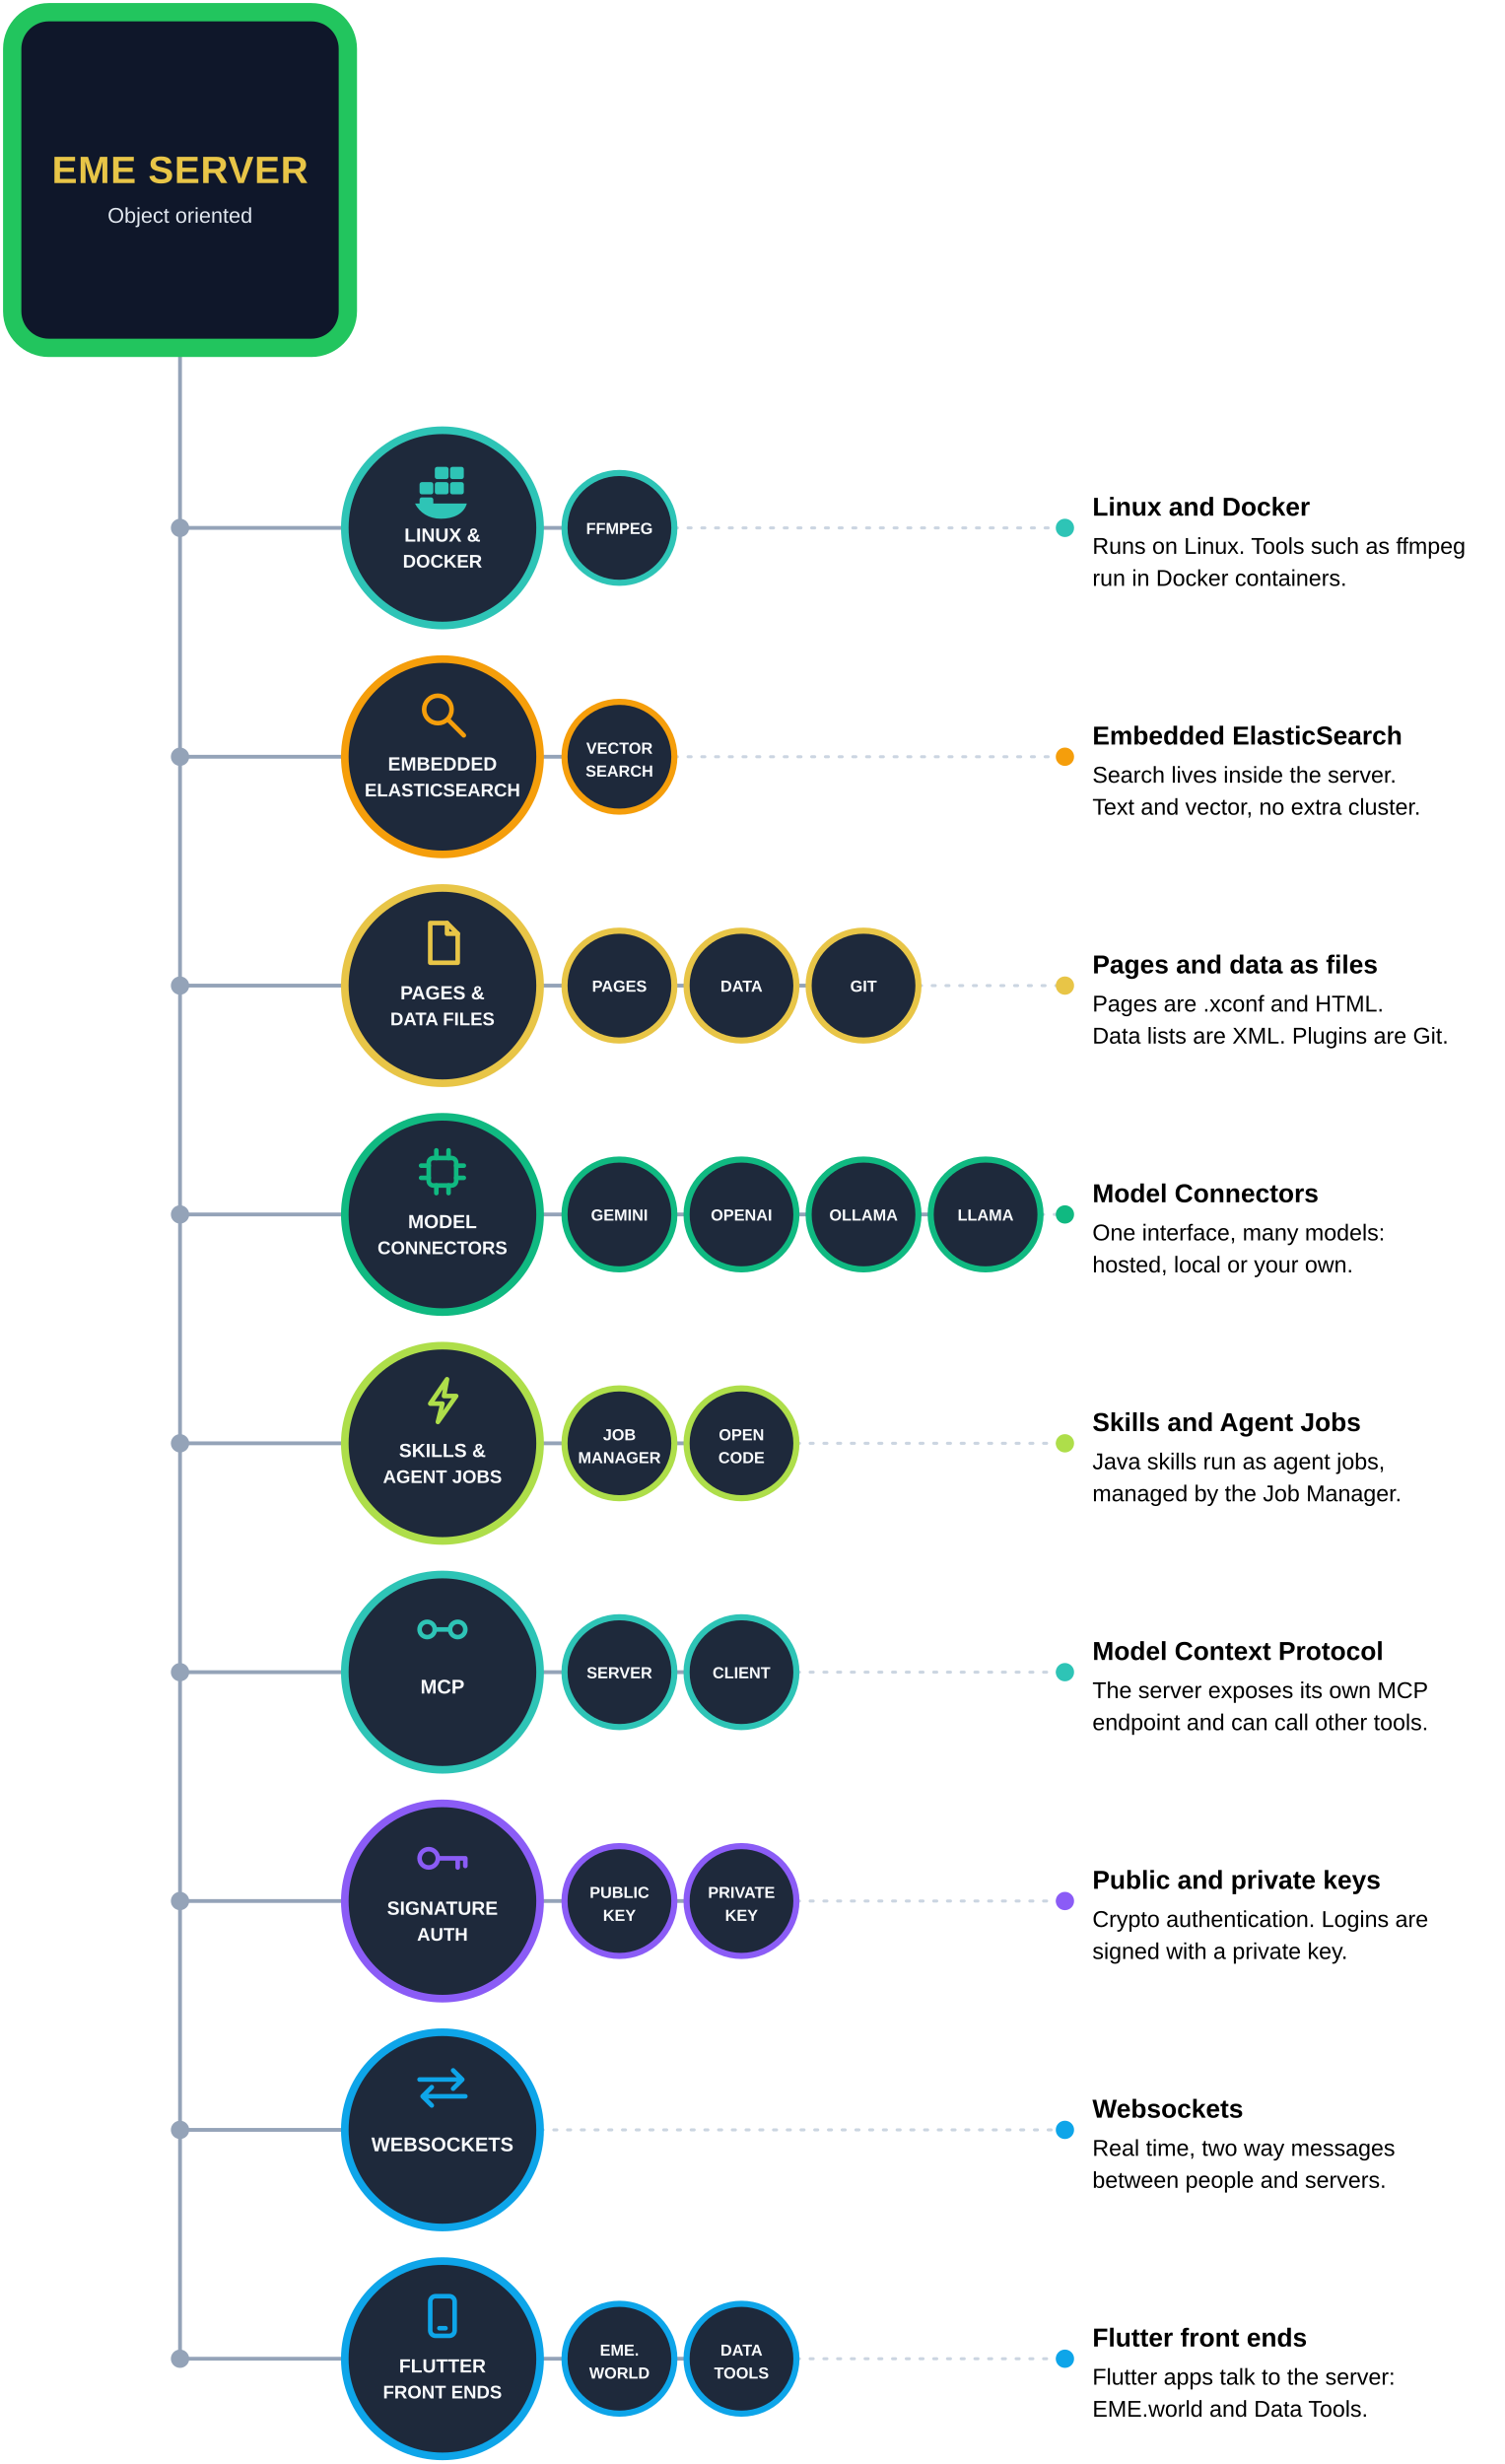
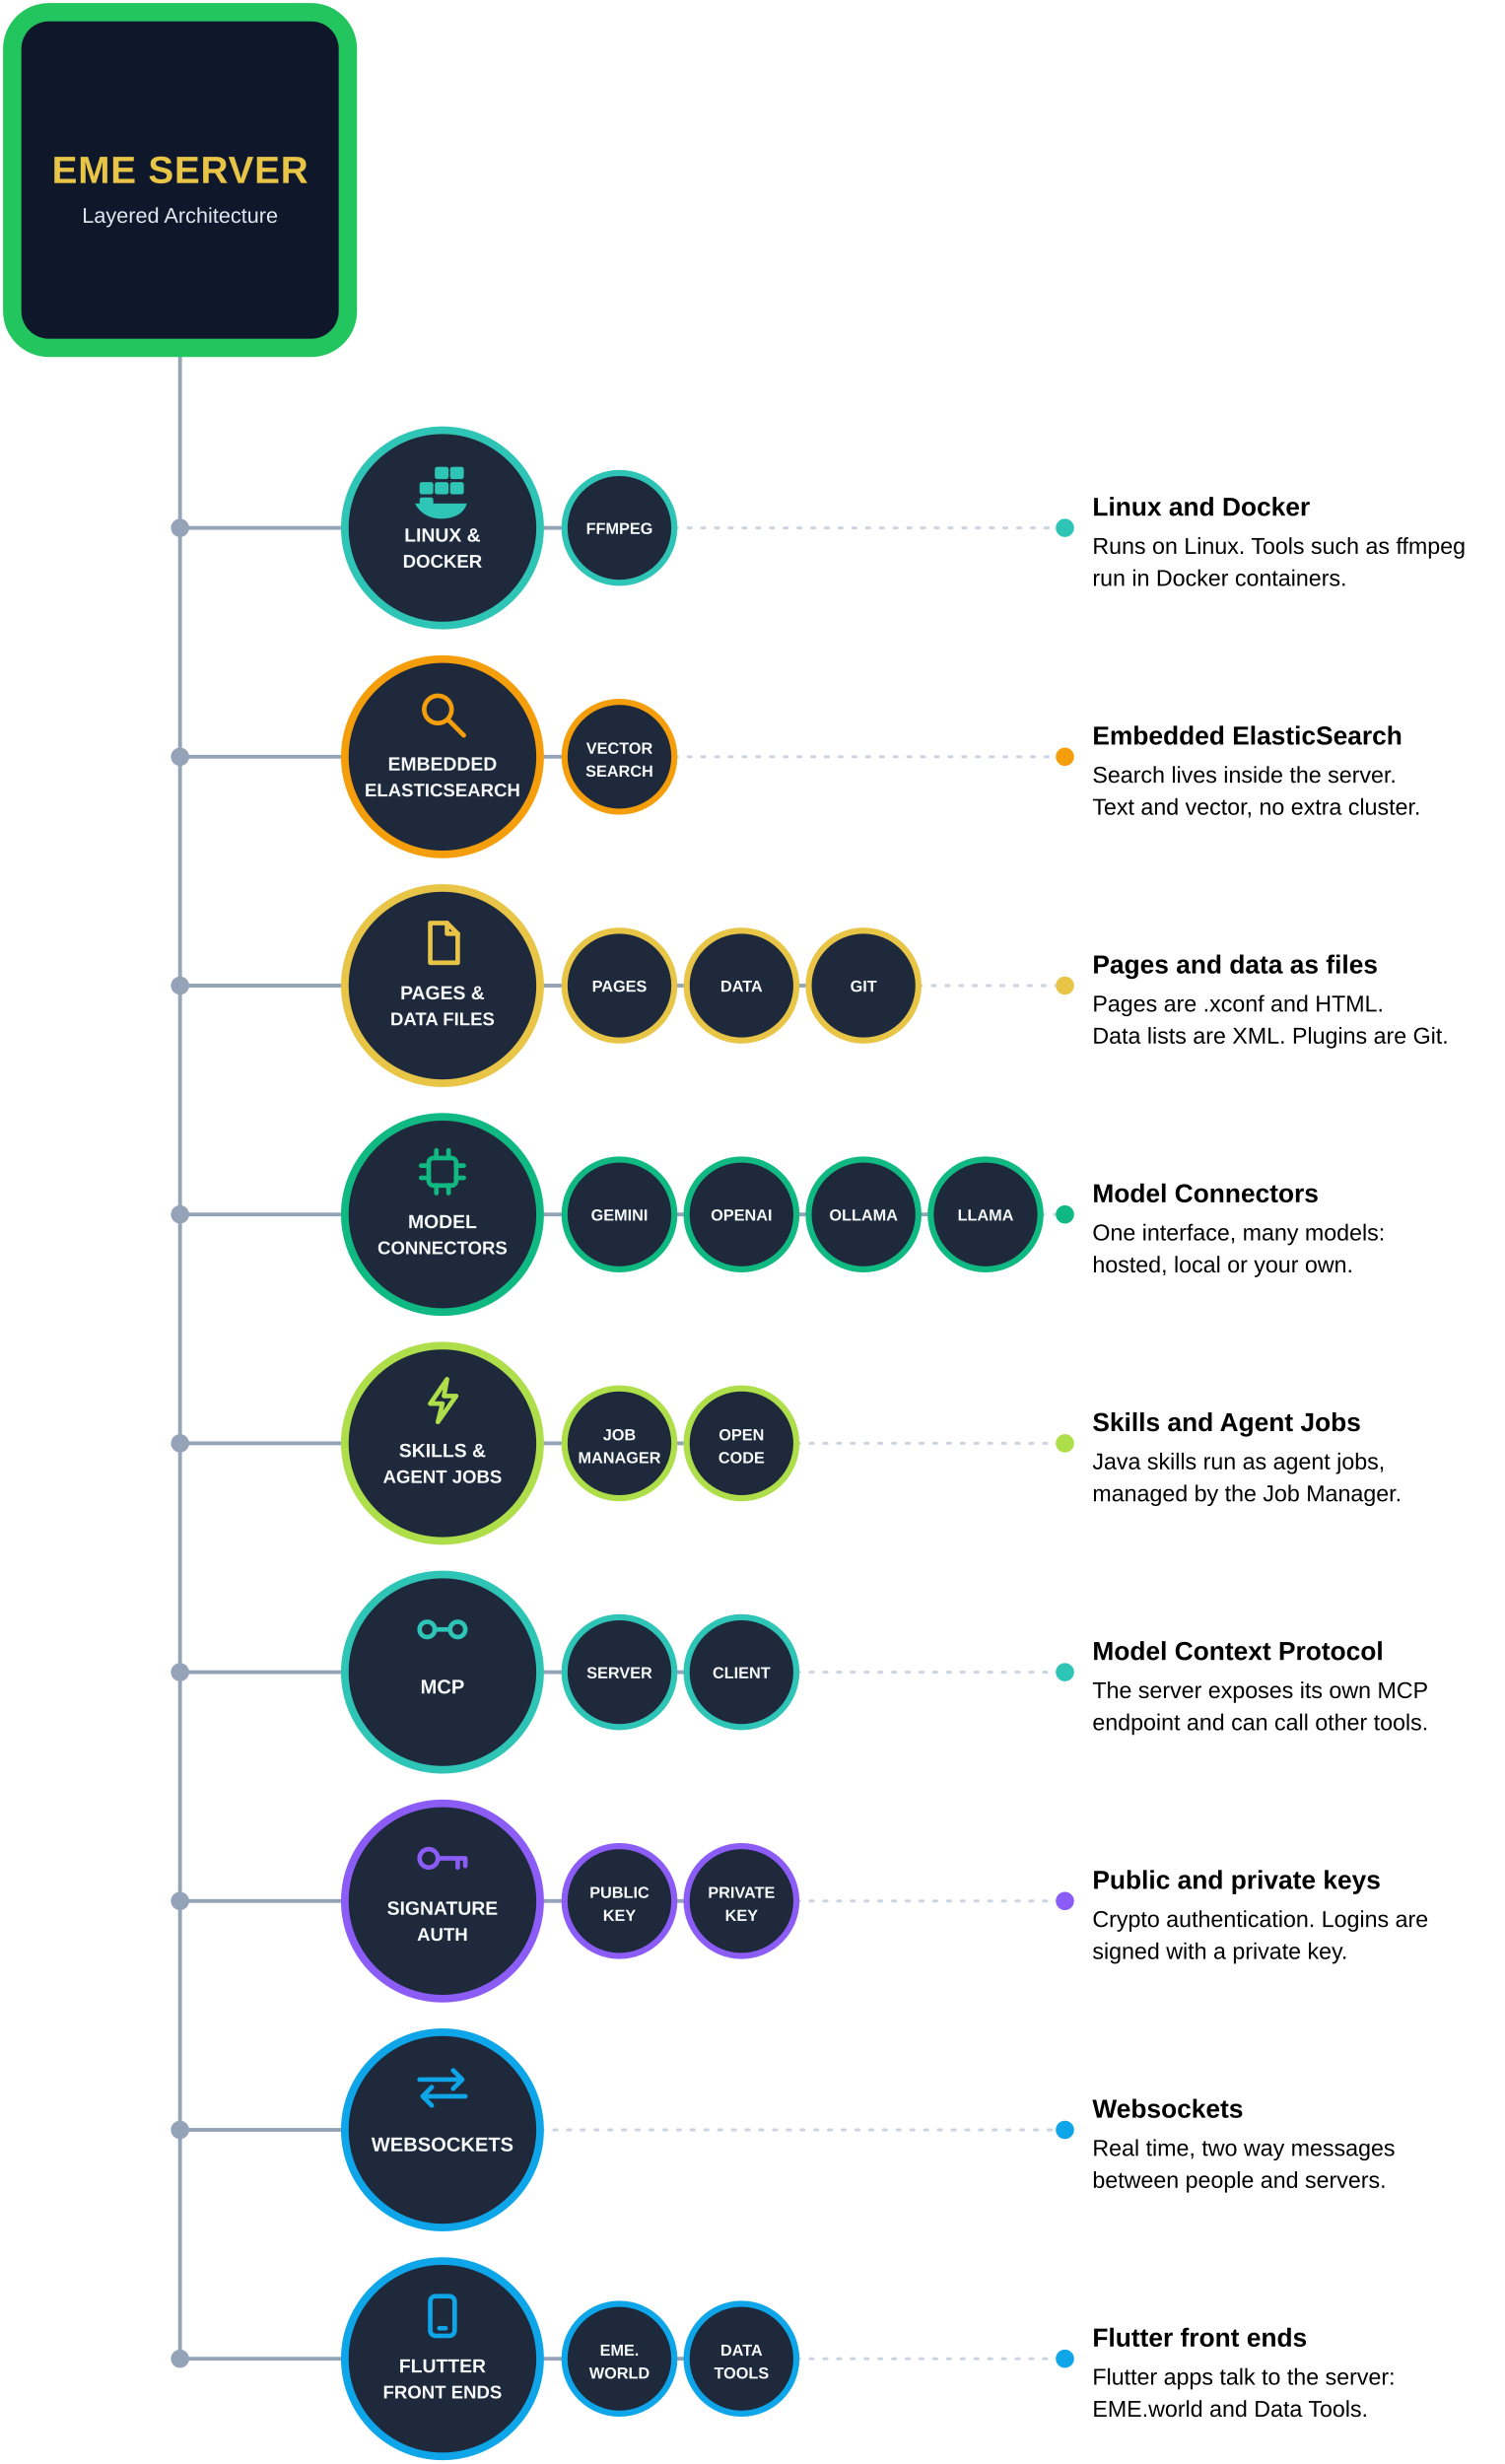
<svg xmlns="http://www.w3.org/2000/svg" viewBox="0 0 986 1615" width="100%" role="img" aria-labelledby="t d" font-family="Arial, Helvetica, sans-serif">
  <style>
  .h { font-weight: 700; }
  .m { font-weight: 400; }
  .b { font-weight: 400; }
</style>
  <line x1="118.0" y1="228" x2="118.0" y2="1546" stroke="#94a3b8" stroke-width="2.5" />
  <path d="M118.0 346H226" fill="none" stroke="#94a3b8" stroke-width="2.5" />
  <circle cx="118.0" cy="346" r="6" fill="#94a3b8" />
  <line x1="354" y1="346" x2="406" y2="346" stroke="#94a3b8" stroke-width="2.5" />
  <line x1="442" y1="346" x2="698" y2="346" stroke="#cbd5e1" stroke-width="2" stroke-dasharray="2 7" stroke-linecap="round" />
  <path d="M118.0 496H226" fill="none" stroke="#94a3b8" stroke-width="2.5" />
  <circle cx="118.0" cy="496" r="6" fill="#94a3b8" />
  <line x1="354" y1="496" x2="406" y2="496" stroke="#94a3b8" stroke-width="2.5" />
  <line x1="442" y1="496" x2="698" y2="496" stroke="#cbd5e1" stroke-width="2" stroke-dasharray="2 7" stroke-linecap="round" />
  <path d="M118.0 646H226" fill="none" stroke="#94a3b8" stroke-width="2.5" />
  <circle cx="118.0" cy="646" r="6" fill="#94a3b8" />
  <line x1="354" y1="646" x2="566" y2="646" stroke="#94a3b8" stroke-width="2.5" />
  <line x1="602" y1="646" x2="698" y2="646" stroke="#cbd5e1" stroke-width="2" stroke-dasharray="2 7" stroke-linecap="round" />
  <path d="M118.0 796H226" fill="none" stroke="#94a3b8" stroke-width="2.5" />
  <circle cx="118.0" cy="796" r="6" fill="#94a3b8" />
  <line x1="354" y1="796" x2="646" y2="796" stroke="#94a3b8" stroke-width="2.5" />
  <line x1="682" y1="796" x2="698" y2="796" stroke="#cbd5e1" stroke-width="2" stroke-dasharray="2 7" stroke-linecap="round" />
  <path d="M118.0 946H226" fill="none" stroke="#94a3b8" stroke-width="2.5" />
  <circle cx="118.0" cy="946" r="6" fill="#94a3b8" />
  <line x1="354" y1="946" x2="486" y2="946" stroke="#94a3b8" stroke-width="2.5" />
  <line x1="522" y1="946" x2="698" y2="946" stroke="#cbd5e1" stroke-width="2" stroke-dasharray="2 7" stroke-linecap="round" />
  <path d="M118.0 1096H226" fill="none" stroke="#94a3b8" stroke-width="2.5" />
  <circle cx="118.0" cy="1096" r="6" fill="#94a3b8" />
  <line x1="354" y1="1096" x2="486" y2="1096" stroke="#94a3b8" stroke-width="2.5" />
  <line x1="522" y1="1096" x2="698" y2="1096" stroke="#cbd5e1" stroke-width="2" stroke-dasharray="2 7" stroke-linecap="round" />
  <path d="M118.0 1246H226" fill="none" stroke="#94a3b8" stroke-width="2.5" />
  <circle cx="118.0" cy="1246" r="6" fill="#94a3b8" />
  <line x1="354" y1="1246" x2="486" y2="1246" stroke="#94a3b8" stroke-width="2.5" />
  <line x1="522" y1="1246" x2="698" y2="1246" stroke="#cbd5e1" stroke-width="2" stroke-dasharray="2 7" stroke-linecap="round" />
  <path d="M118.0 1396H226" fill="none" stroke="#94a3b8" stroke-width="2.5" />
  <circle cx="118.0" cy="1396" r="6" fill="#94a3b8" />
  <line x1="354" y1="1396" x2="698" y2="1396" stroke="#cbd5e1" stroke-width="2" stroke-dasharray="2 7" stroke-linecap="round" />
  <path d="M118.0 1546H226" fill="none" stroke="#94a3b8" stroke-width="2.5" />
  <circle cx="118.0" cy="1546" r="6" fill="#94a3b8" />
  <line x1="354" y1="1546" x2="486" y2="1546" stroke="#94a3b8" stroke-width="2.5" />
  <line x1="522" y1="1546" x2="698" y2="1546" stroke="#cbd5e1" stroke-width="2" stroke-dasharray="2 7" stroke-linecap="round" />
  <rect x="8" y="8" width="220" height="220" rx="24" fill="#0f172a" stroke="#22c55e" stroke-width="12" />
  <text x="118.0" y="120.0" text-anchor="middle" class="h" fill="#E8C547" font-size="25" letter-spacing="0.5">EME SERVER</text>
-   <text x="118.0" y="146.0" text-anchor="middle" class="m" fill="#e2e8f0" font-size="14">Object oriented</text>
+   <text x="118.0" y="146.0" text-anchor="middle" class="m" fill="#e2e8f0" font-size="14">Layered Architecture</text>
  <circle cx="290" cy="346" r="64" fill="#1e293b" stroke="#2EC4B6" stroke-width="5" />
  <g transform="translate(290 322)">
    <rect x="-15" y="-6" width="9" height="8" rx="1.5" fill="#2EC4B6" stroke="none" />
    <rect x="-5" y="-6" width="9" height="8" rx="1.5" fill="#2EC4B6" stroke="none" />
    <rect x="5" y="-6" width="9" height="8" rx="1.5" fill="#2EC4B6" stroke="none" />
    <rect x="-5" y="-16" width="9" height="8" rx="1.5" fill="#2EC4B6" stroke="none" />
    <rect x="5" y="-16" width="9" height="8" rx="1.5" fill="#2EC4B6" stroke="none" />
    <rect x="-15" y="4" width="9" height="8" rx="1.5" fill="#2EC4B6" stroke="none" />
    <path d="M-18 8H16c-2 7 -9 10 -17 10c-8 0 -14 -4 -17 -10z" fill="#2EC4B6" stroke="none" />
  </g>
  <text x="290.0" y="355.0" text-anchor="middle" class="h" fill="#f8fafc" font-size="12.5">LINUX &amp;</text>
  <text x="290.0" y="372.0" text-anchor="middle" class="h" fill="#f8fafc" font-size="12">DOCKER</text>
  <circle cx="406" cy="346" r="36" fill="#1e293b" stroke="#2EC4B6" stroke-width="4" />
  <text x="406.0" y="350.0" text-anchor="middle" class="h" fill="#f8fafc" font-size="10.5">FFMPEG</text>
  <circle cx="290" cy="496" r="64" fill="#1e293b" stroke="#f59e0b" stroke-width="5" />
  <g transform="translate(290 468)" fill="none" stroke="#f59e0b" stroke-width="3" stroke-linecap="round" stroke-linejoin="round">
    <circle cx="-3" cy="-3" r="9" />
    <path d="M4 4l10 10" />
  </g>
  <text x="290.0" y="505.0" text-anchor="middle" class="h" fill="#f8fafc" font-size="12.5">EMBEDDED</text>
  <text x="290.0" y="522.0" text-anchor="middle" class="h" fill="#f8fafc" font-size="12">ELASTICSEARCH</text>
  <circle cx="406" cy="496" r="36" fill="#1e293b" stroke="#f59e0b" stroke-width="4" />
  <text x="406.0" y="494.0" text-anchor="middle" class="h" fill="#f8fafc" font-size="10.5">VECTOR</text>
  <text x="406.0" y="509.0" text-anchor="middle" class="h" fill="#f8fafc" font-size="10.5">SEARCH</text>
  <circle cx="290" cy="646" r="64" fill="#1e293b" stroke="#E8C547" stroke-width="5" />
  <g transform="translate(290 618)" fill="none" stroke="#E8C547" stroke-width="3" stroke-linecap="round" stroke-linejoin="round">
    <path d="M-8 -13H3l7 7V13H-8z" />
    <path d="M3 -13v7h7" />
  </g>
  <text x="290.0" y="655.0" text-anchor="middle" class="h" fill="#f8fafc" font-size="12.5">PAGES &amp;</text>
  <text x="290.0" y="672.0" text-anchor="middle" class="h" fill="#f8fafc" font-size="12">DATA FILES</text>
  <circle cx="406" cy="646" r="36" fill="#1e293b" stroke="#E8C547" stroke-width="4" />
  <text x="406.0" y="650.0" text-anchor="middle" class="h" fill="#f8fafc" font-size="10.5">PAGES</text>
  <circle cx="486" cy="646" r="36" fill="#1e293b" stroke="#E8C547" stroke-width="4" />
  <text x="486.0" y="650.0" text-anchor="middle" class="h" fill="#f8fafc" font-size="10.5">DATA</text>
  <circle cx="566" cy="646" r="36" fill="#1e293b" stroke="#E8C547" stroke-width="4" />
  <text x="566.0" y="650.0" text-anchor="middle" class="h" fill="#f8fafc" font-size="10.5">GIT</text>
  <circle cx="290" cy="796" r="64" fill="#1e293b" stroke="#10b981" stroke-width="5" />
  <g transform="translate(290 768)" fill="none" stroke="#10b981" stroke-width="3" stroke-linecap="round" stroke-linejoin="round">
    <rect x="-9" y="-9" width="18" height="18" rx="3" />
    <path d="M-4 -14v5M4 -14v5M-4 9v5M4 9v5M-14 -4h5M-14 4h5M9 -4h5M9 4h5" />
  </g>
  <text x="290.0" y="805.0" text-anchor="middle" class="h" fill="#f8fafc" font-size="12.5">MODEL</text>
  <text x="290.0" y="822.0" text-anchor="middle" class="h" fill="#f8fafc" font-size="12">CONNECTORS</text>
  <circle cx="406" cy="796" r="36" fill="#1e293b" stroke="#10b981" stroke-width="4" />
  <text x="406.0" y="800.0" text-anchor="middle" class="h" fill="#f8fafc" font-size="10.5">GEMINI</text>
  <circle cx="486" cy="796" r="36" fill="#1e293b" stroke="#10b981" stroke-width="4" />
  <text x="486.0" y="800.0" text-anchor="middle" class="h" fill="#f8fafc" font-size="10.5">OPENAI</text>
  <circle cx="566" cy="796" r="36" fill="#1e293b" stroke="#10b981" stroke-width="4" />
  <text x="566.0" y="800.0" text-anchor="middle" class="h" fill="#f8fafc" font-size="10.5">OLLAMA</text>
  <circle cx="646" cy="796" r="36" fill="#1e293b" stroke="#10b981" stroke-width="4" />
  <text x="646.0" y="800.0" text-anchor="middle" class="h" fill="#f8fafc" font-size="10.5">LLAMA</text>
  <circle cx="290" cy="946" r="64" fill="#1e293b" stroke="#AEDE4A" stroke-width="5" />
  <g transform="translate(290 918)" fill="none" stroke="#AEDE4A" stroke-width="3" stroke-linecap="round" stroke-linejoin="round">
    <path d="M3 -14L-8 2H0L-3 14L9 -3H1Z" />
  </g>
  <text x="290.0" y="955.0" text-anchor="middle" class="h" fill="#f8fafc" font-size="12.5">SKILLS &amp;</text>
  <text x="290.0" y="972.0" text-anchor="middle" class="h" fill="#f8fafc" font-size="12">AGENT JOBS</text>
  <circle cx="406" cy="946" r="36" fill="#1e293b" stroke="#AEDE4A" stroke-width="4" />
  <text x="406.0" y="944.0" text-anchor="middle" class="h" fill="#f8fafc" font-size="10.5">JOB</text>
  <text x="406.0" y="959.0" text-anchor="middle" class="h" fill="#f8fafc" font-size="10.5">MANAGER</text>
  <circle cx="486" cy="946" r="36" fill="#1e293b" stroke="#AEDE4A" stroke-width="4" />
  <text x="486.0" y="944.0" text-anchor="middle" class="h" fill="#f8fafc" font-size="10.5">OPEN</text>
  <text x="486.0" y="959.0" text-anchor="middle" class="h" fill="#f8fafc" font-size="10.5">CODE</text>
  <circle cx="290" cy="1096" r="64" fill="#1e293b" stroke="#2EC4B6" stroke-width="5" />
  <g transform="translate(290 1068)" fill="none" stroke="#2EC4B6" stroke-width="3" stroke-linecap="round" stroke-linejoin="round">
    <circle cx="-10" cy="0" r="5" />
    <circle cx="10" cy="0" r="5" />
    <path d="M-5 0H5" />
  </g>
  <text x="290.0" y="1110.0" text-anchor="middle" class="h" fill="#f8fafc" font-size="13">MCP</text>
  <circle cx="406" cy="1096" r="36" fill="#1e293b" stroke="#2EC4B6" stroke-width="4" />
  <text x="406.0" y="1100.0" text-anchor="middle" class="h" fill="#f8fafc" font-size="10.5">SERVER</text>
  <circle cx="486" cy="1096" r="36" fill="#1e293b" stroke="#2EC4B6" stroke-width="4" />
  <text x="486.0" y="1100.0" text-anchor="middle" class="h" fill="#f8fafc" font-size="10.5">CLIENT</text>
  <circle cx="290" cy="1246" r="64" fill="#1e293b" stroke="#8b5cf6" stroke-width="5" />
  <g transform="translate(290 1218)" fill="none" stroke="#8b5cf6" stroke-width="3" stroke-linecap="round" stroke-linejoin="round">
    <circle cx="-9" cy="0" r="6" />
    <path d="M-3 0H15M10 0v6M15 0v5" />
  </g>
  <text x="290.0" y="1255.0" text-anchor="middle" class="h" fill="#f8fafc" font-size="12.5">SIGNATURE</text>
  <text x="290.0" y="1272.0" text-anchor="middle" class="h" fill="#f8fafc" font-size="12">AUTH</text>
  <circle cx="406" cy="1246" r="36" fill="#1e293b" stroke="#8b5cf6" stroke-width="4" />
  <text x="406.0" y="1244.0" text-anchor="middle" class="h" fill="#f8fafc" font-size="10.5">PUBLIC</text>
  <text x="406.0" y="1259.0" text-anchor="middle" class="h" fill="#f8fafc" font-size="10.5">KEY</text>
  <circle cx="486" cy="1246" r="36" fill="#1e293b" stroke="#8b5cf6" stroke-width="4" />
  <text x="486.0" y="1244.0" text-anchor="middle" class="h" fill="#f8fafc" font-size="10.5">PRIVATE</text>
  <text x="486.0" y="1259.0" text-anchor="middle" class="h" fill="#f8fafc" font-size="10.5">KEY</text>
  <circle cx="290" cy="1396" r="64" fill="#1e293b" stroke="#0ea5e9" stroke-width="5" />
  <g transform="translate(290 1368)" fill="none" stroke="#0ea5e9" stroke-width="3" stroke-linecap="round" stroke-linejoin="round">
    <path d="M-15 -5H13M7 -11l6 6-6 6" />
    <path d="M15 6H-13M-7 0l-6 6 6 6" />
  </g>
  <text x="290.0" y="1410.0" text-anchor="middle" class="h" fill="#f8fafc" font-size="13">WEBSOCKETS</text>
  <circle cx="290" cy="1546" r="64" fill="#1e293b" stroke="#0ea5e9" stroke-width="5" />
  <g transform="translate(290 1518)" fill="none" stroke="#0ea5e9" stroke-width="3" stroke-linecap="round" stroke-linejoin="round">
    <rect x="-8" y="-13" width="16" height="26" rx="3.500" />
    <path d="M-2 8h4" />
  </g>
  <text x="290.0" y="1555.0" text-anchor="middle" class="h" fill="#f8fafc" font-size="12.5">FLUTTER</text>
  <text x="290.0" y="1572.0" text-anchor="middle" class="h" fill="#f8fafc" font-size="12">FRONT ENDS</text>
  <circle cx="406" cy="1546" r="36" fill="#1e293b" stroke="#0ea5e9" stroke-width="4" />
  <text x="406.0" y="1544.0" text-anchor="middle" class="h" fill="#f8fafc" font-size="10.5">EME.</text>
  <text x="406.0" y="1559.0" text-anchor="middle" class="h" fill="#f8fafc" font-size="10.5">WORLD</text>
  <circle cx="486" cy="1546" r="36" fill="#1e293b" stroke="#0ea5e9" stroke-width="4" />
  <text x="486.0" y="1544.0" text-anchor="middle" class="h" fill="#f8fafc" font-size="10.5">DATA</text>
  <text x="486.0" y="1559.0" text-anchor="middle" class="h" fill="#f8fafc" font-size="10.5">TOOLS</text>
  <circle cx="698" cy="346" r="6" fill="#2EC4B6" />
  <text x="716.0" y="338.0" text-anchor="start" class="h" fill="#000000" font-size="17">Linux and Docker</text>
  <text x="716.0" y="363.0" text-anchor="start" class="b" fill="#000000" font-size="15">Runs on Linux. Tools such as ffmpeg</text>
  <text x="716.0" y="384.0" text-anchor="start" class="b" fill="#000000" font-size="15">run in Docker containers.</text>
  <circle cx="698" cy="496" r="6" fill="#f59e0b" />
  <text x="716.0" y="488.0" text-anchor="start" class="h" fill="#000000" font-size="17">Embedded ElasticSearch</text>
  <text x="716.0" y="513.0" text-anchor="start" class="b" fill="#000000" font-size="15">Search lives inside the server.</text>
  <text x="716.0" y="534.0" text-anchor="start" class="b" fill="#000000" font-size="15">Text and vector, no extra cluster.</text>
  <circle cx="698" cy="646" r="6" fill="#E8C547" />
  <text x="716.0" y="638.0" text-anchor="start" class="h" fill="#000000" font-size="17">Pages and data as files</text>
  <text x="716.0" y="663.0" text-anchor="start" class="b" fill="#000000" font-size="15">Pages are .xconf and HTML.</text>
  <text x="716.0" y="684.0" text-anchor="start" class="b" fill="#000000" font-size="15">Data lists are XML. Plugins are Git.</text>
  <circle cx="698" cy="796" r="6" fill="#10b981" />
  <text x="716.0" y="788.0" text-anchor="start" class="h" fill="#000000" font-size="17">Model Connectors</text>
  <text x="716.0" y="813.0" text-anchor="start" class="b" fill="#000000" font-size="15">One interface, many models:</text>
  <text x="716.0" y="834.0" text-anchor="start" class="b" fill="#000000" font-size="15">hosted, local or your own.</text>
  <circle cx="698" cy="946" r="6" fill="#AEDE4A" />
  <text x="716.0" y="938.0" text-anchor="start" class="h" fill="#000000" font-size="17">Skills and Agent Jobs</text>
  <text x="716.0" y="963.0" text-anchor="start" class="b" fill="#000000" font-size="15">Java skills run as agent jobs,</text>
  <text x="716.0" y="984.0" text-anchor="start" class="b" fill="#000000" font-size="15">managed by the Job Manager.</text>
  <circle cx="698" cy="1096" r="6" fill="#2EC4B6" />
  <text x="716.0" y="1088.0" text-anchor="start" class="h" fill="#000000" font-size="17">Model Context Protocol</text>
  <text x="716.0" y="1113.0" text-anchor="start" class="b" fill="#000000" font-size="15">The server exposes its own MCP</text>
  <text x="716.0" y="1134.0" text-anchor="start" class="b" fill="#000000" font-size="15">endpoint and can call other tools.</text>
  <circle cx="698" cy="1246" r="6" fill="#8b5cf6" />
  <text x="716.0" y="1238.0" text-anchor="start" class="h" fill="#000000" font-size="17">Public and private keys</text>
  <text x="716.0" y="1263.0" text-anchor="start" class="b" fill="#000000" font-size="15">Crypto authentication. Logins are</text>
  <text x="716.0" y="1284.0" text-anchor="start" class="b" fill="#000000" font-size="15">signed with a private key.</text>
  <circle cx="698" cy="1396" r="6" fill="#0ea5e9" />
  <text x="716.0" y="1388.0" text-anchor="start" class="h" fill="#000000" font-size="17">Websockets</text>
  <text x="716.0" y="1413.0" text-anchor="start" class="b" fill="#000000" font-size="15">Real time, two way messages</text>
  <text x="716.0" y="1434.0" text-anchor="start" class="b" fill="#000000" font-size="15">between people and servers.</text>
  <circle cx="698" cy="1546" r="6" fill="#0ea5e9" />
  <text x="716.0" y="1538.0" text-anchor="start" class="h" fill="#000000" font-size="17">Flutter front ends</text>
  <text x="716.0" y="1563.0" text-anchor="start" class="b" fill="#000000" font-size="15">Flutter apps talk to the server:</text>
  <text x="716.0" y="1584.0" text-anchor="start" class="b" fill="#000000" font-size="15">EME.world and Data Tools.</text>
</svg>
